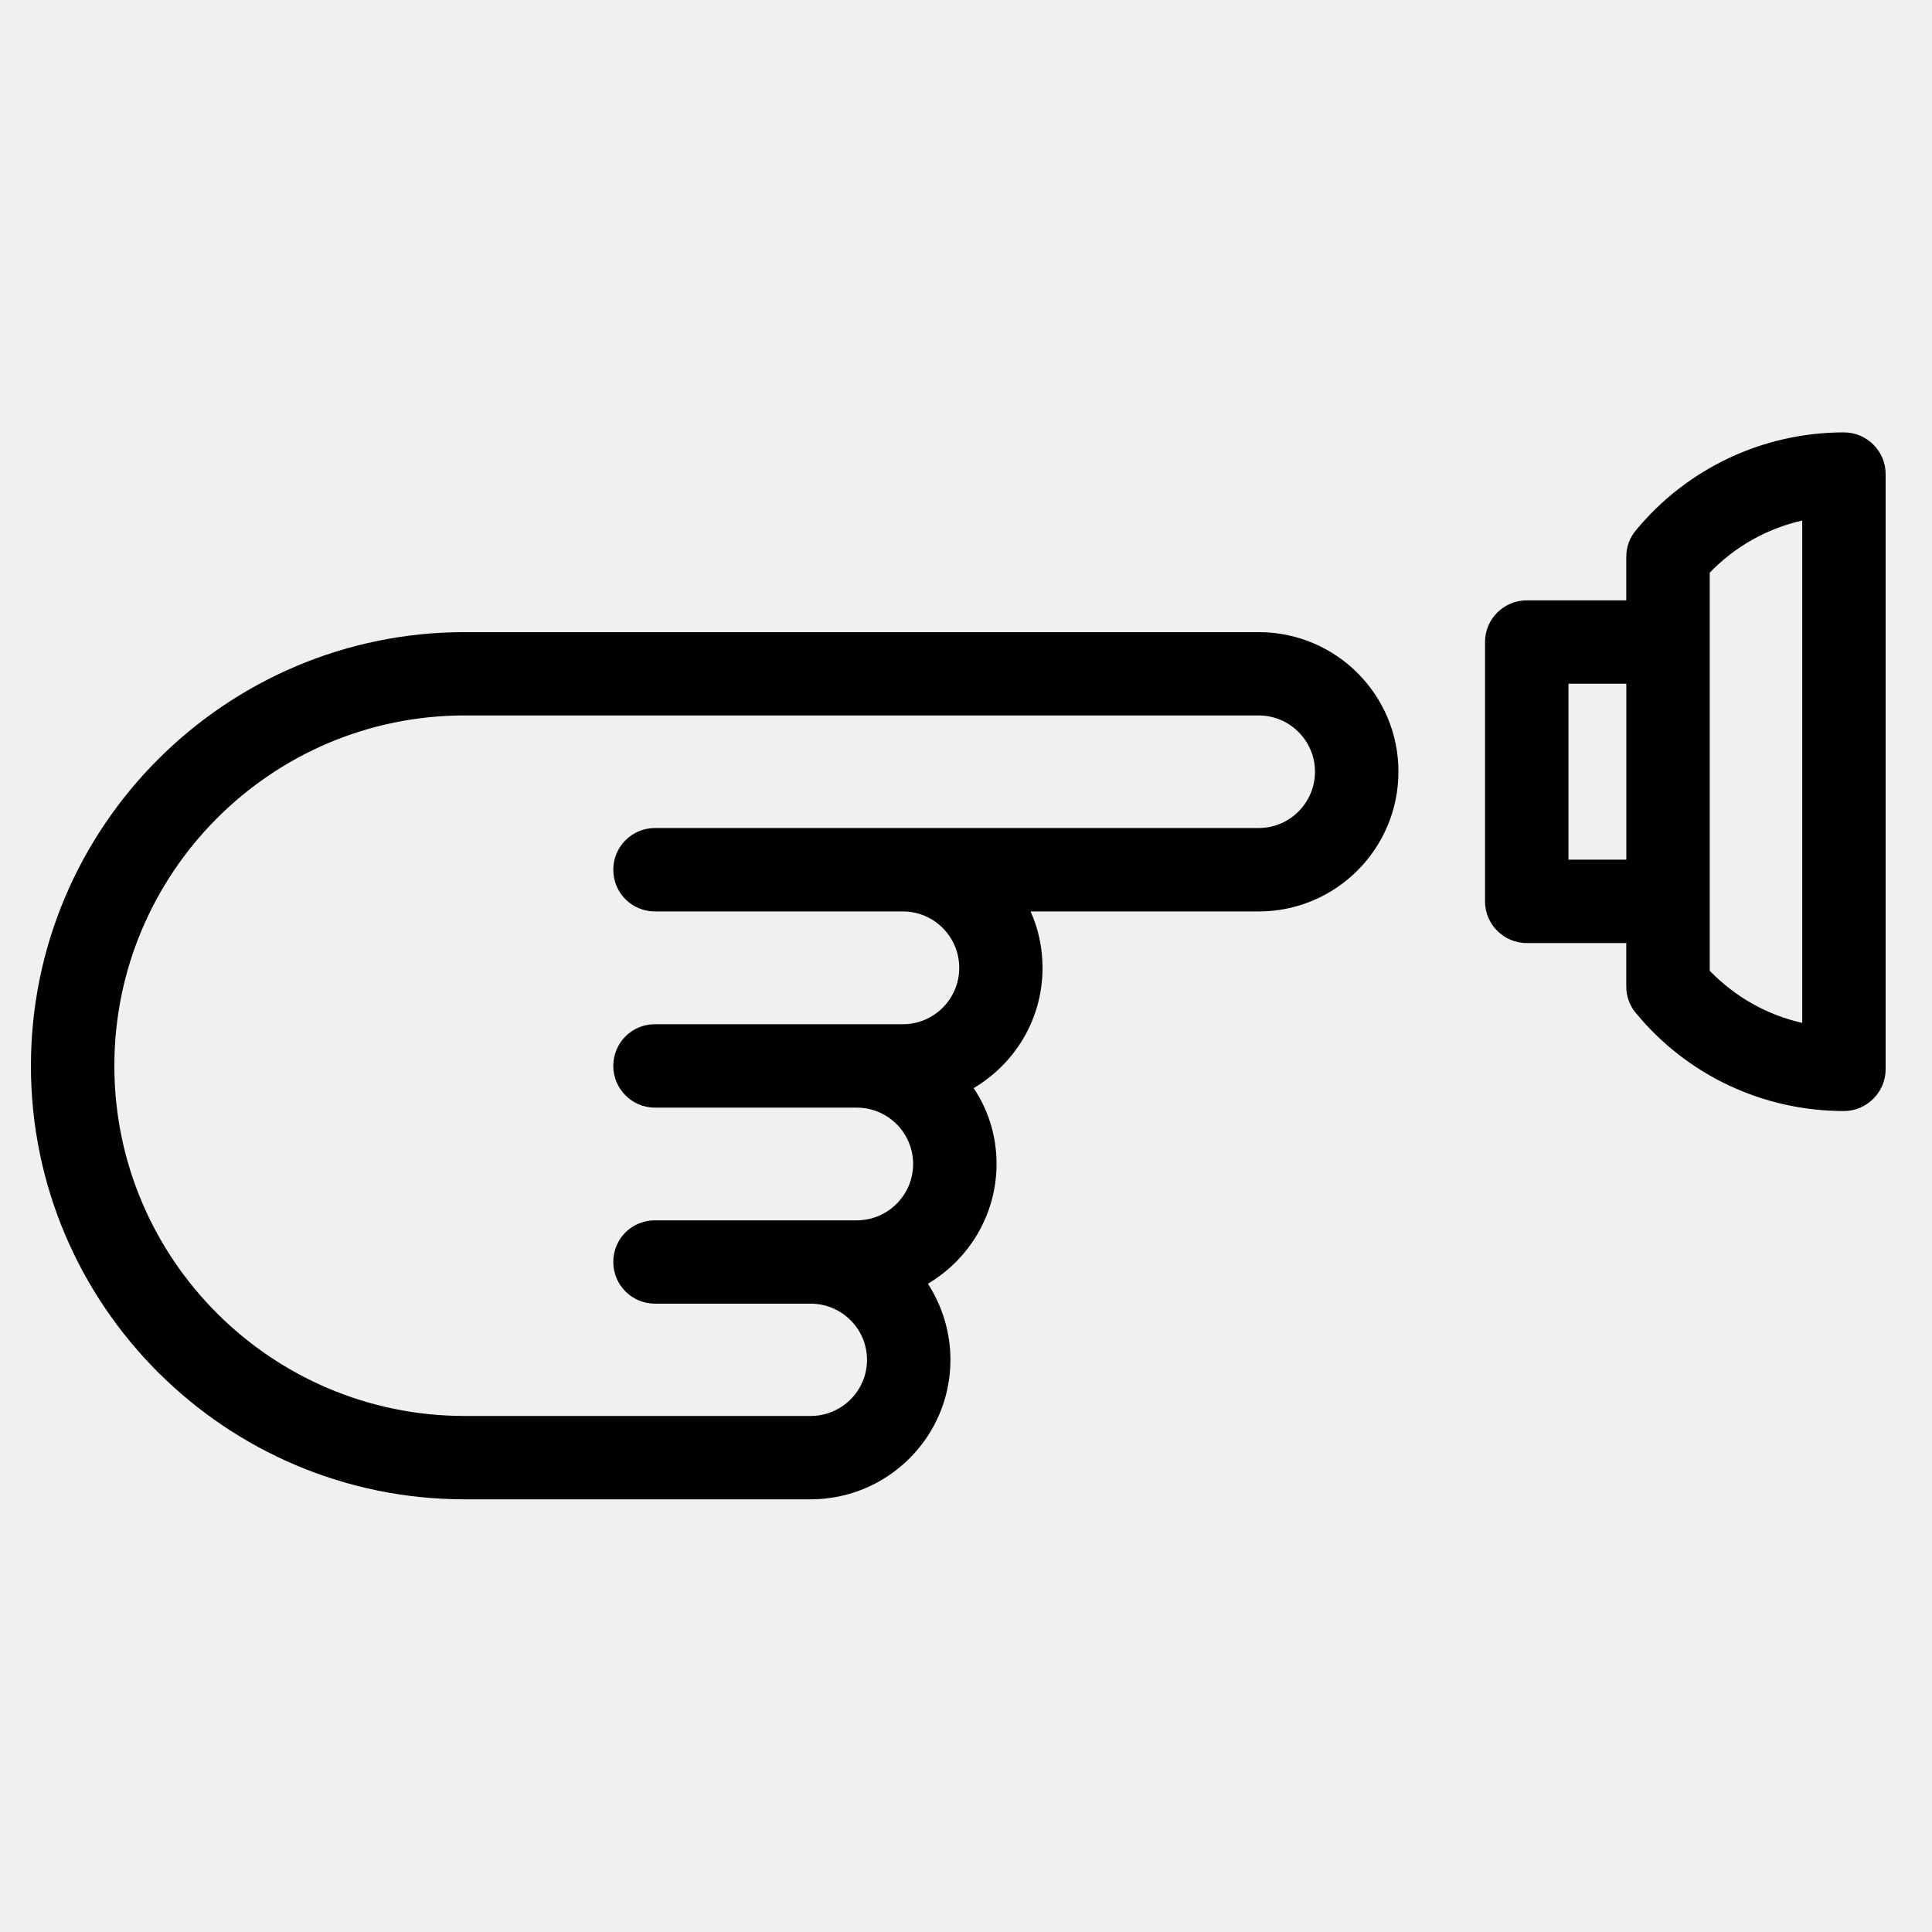
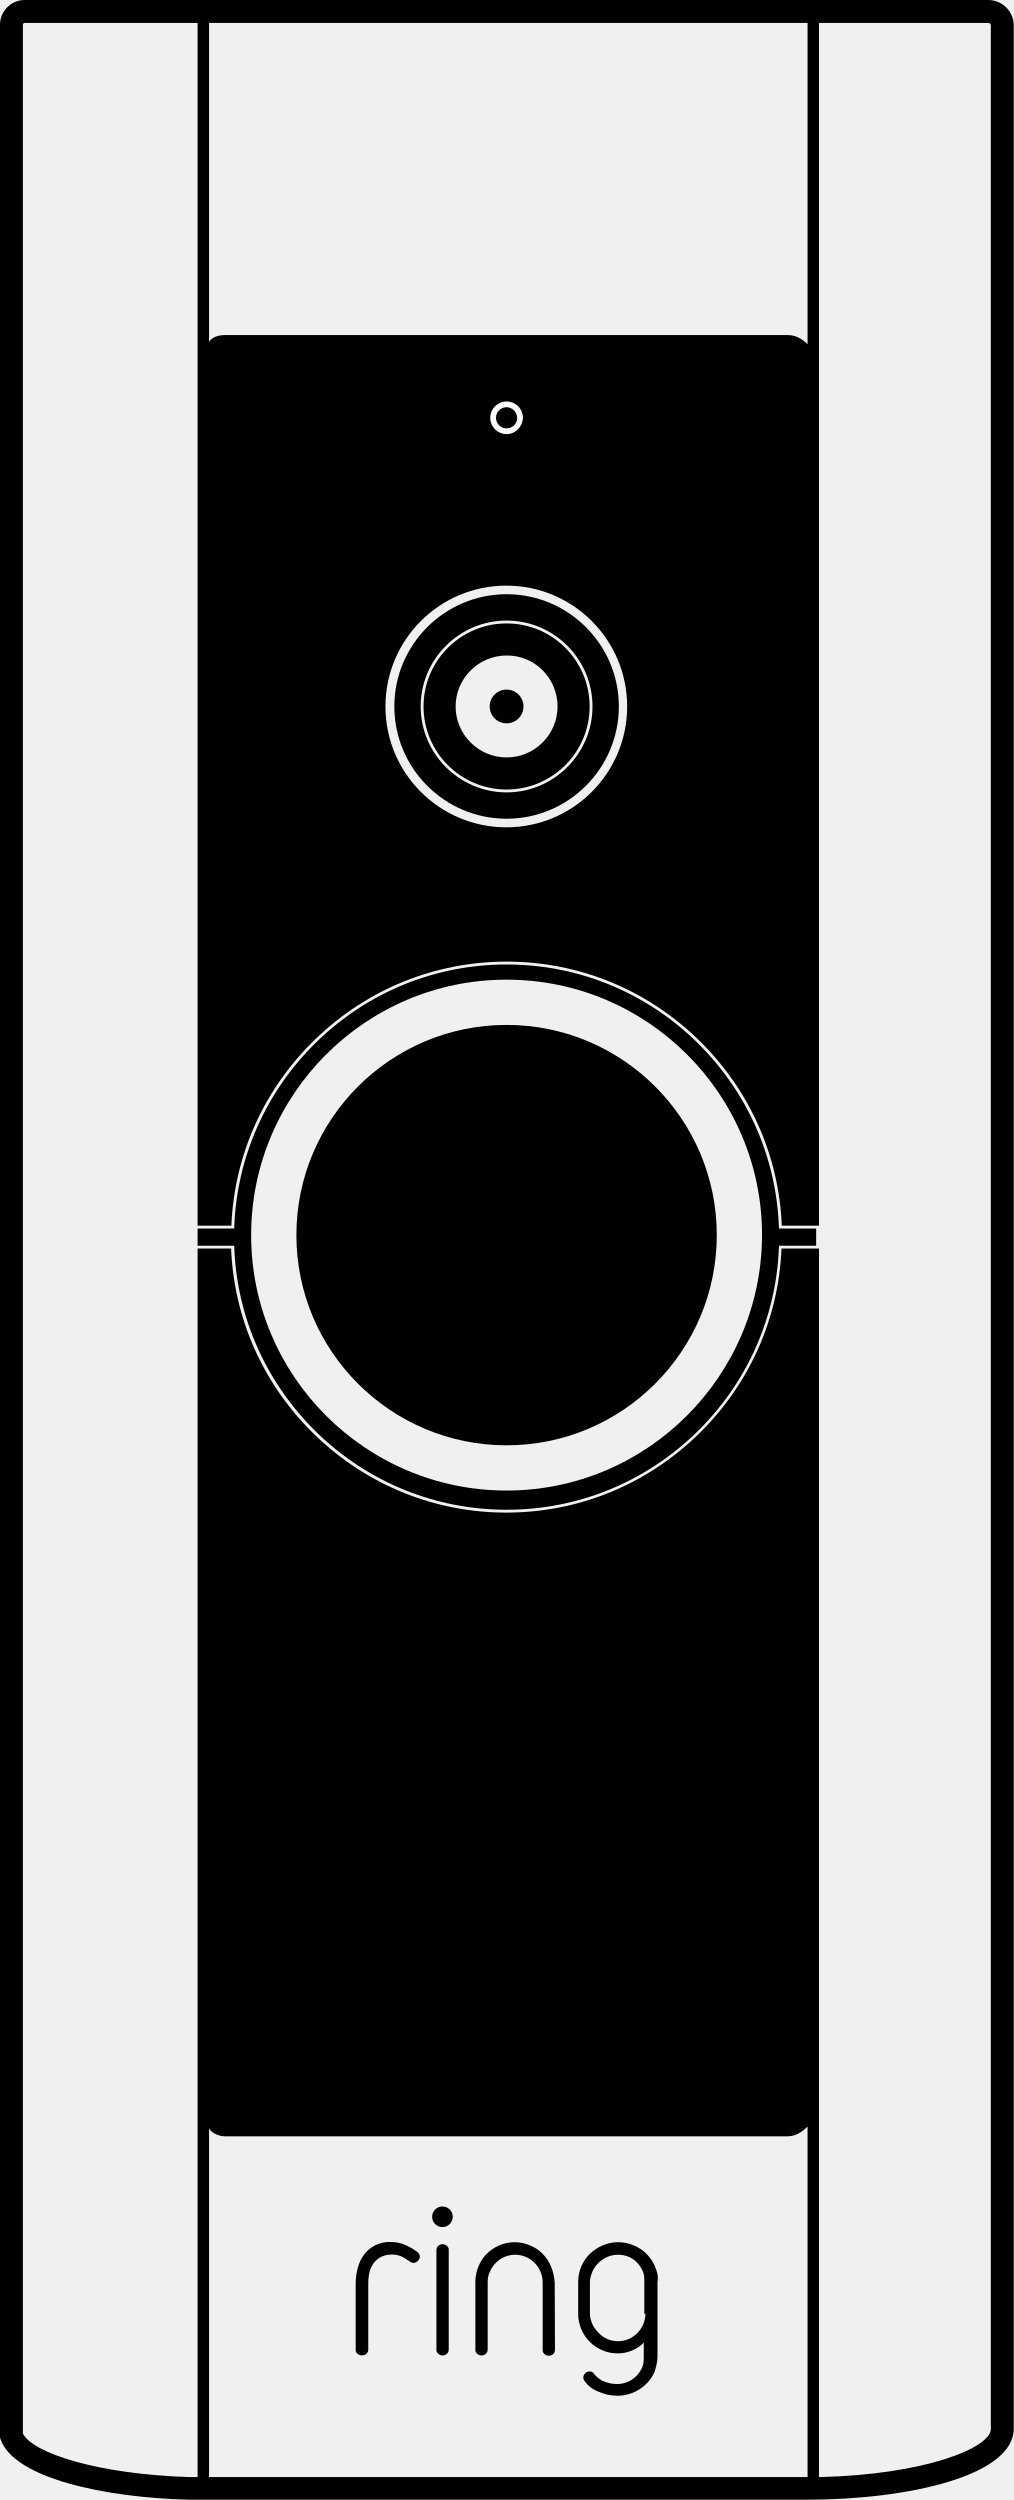
- <svg xmlns="http://www.w3.org/2000/svg" version="1.1" id="Layer_1" x="0px" y="0px" width="250px" height="250px" viewBox="0 0 250 250" enable-background="new 0 0 250 250" xml:space="preserve">
-   <path fill="#010101" d="M162.868,81.797H60.131c-30.955,0-56.129,25.177-56.129,56.129c0,30.955,25.178,56.085,56.129,56.085h44.766  c9.97,0,18.09-8.077,18.09-18.054c0-3.617-1.089-7.017-2.919-9.844c5.286-3.115,8.885-8.906,8.885-15.495  c0-3.663-1.081-7.005-2.959-9.817c5.361-3.188,8.909-8.935,8.909-15.564c0-2.599-0.537-5.061-1.542-7.295h29.507  c10.004,0,18.09-8.116,18.09-18.09C180.958,89.885,172.872,81.797,162.868,81.797z M162.868,107.146H84.756  c-2.999,0-5.397,2.426-5.397,5.397c0,2.995,2.402,5.397,5.397,5.397h32.073c4.032,0,7.295,3.268,7.295,7.295  c0,4.032-3.263,7.299-7.295,7.299H84.756c-2.999,0-5.397,2.41-5.397,5.395c0,2.955,2.402,5.4,5.397,5.4h26.107  c4.032,0,7.295,3.268,7.295,7.292c0,4.011-3.263,7.29-7.295,7.29H84.756c-2.999,0-5.397,2.368-5.397,5.389  c0,2.97,2.402,5.393,5.397,5.393h20.141c4.032,0,7.295,3.281,7.295,7.264c0,3.999-3.263,7.268-7.295,7.268H60.131  c-25.013,0-45.334-20.321-45.334-45.295c0-25.01,20.321-45.352,45.334-45.352h102.737c4.027,0,7.291,3.281,7.291,7.272  C170.159,103.879,166.896,107.146,162.868,107.146z M238.605,55.95c-10.421,0-20.265,4.625-26.9,12.649  c-0.837,0.977-1.265,2.184-1.265,3.459v5.626h-12.877c-2.96,0-5.402,2.402-5.402,5.397v33.555c0,2.995,2.442,5.397,5.402,5.397  h12.877v5.643c0,1.229,0.428,2.462,1.265,3.438c6.636,8.051,16.479,12.654,26.9,12.654c2.954,0,5.396-2.446,5.396-5.402V61.343  C244.002,58.361,241.56,55.95,238.605,55.95z M210.444,111.238h-7.484V88.475h7.484V111.238z M233.207,132.361  c-4.554-1.03-8.688-3.358-11.968-6.745V74.1c3.279-3.387,7.414-5.714,11.968-6.743V132.361z" />
+ <svg xmlns="http://www.w3.org/2000/svg" version="1.1" id="Layer_1" x="0px" y="0px" viewBox="0 0 354 873" style="enable-background:new 0 0 354 873;" xml:space="preserve">
+   <style type="text/css">
+ 	.st0{fill:#FFFFFF;}
+ </style>
+   <g>
+     <g>
+       <circle cx="154.5" cy="774.1" r="3.6" />
+     </g>
+     <g>
+       <path d="M141.2,783.8c-1.5-0.6-3.1-0.9-4.7-0.9c-1.8-0.1-3.7,0.3-5.4,1.1c-1.5,0.8-2.8,1.8-3.8,3.1c-1.1,1.4-1.8,2.9-2.3,4.6    c-0.5,1.8-0.8,3.7-0.8,5.6v23.1c-0.1,0.6,0.2,1.2,0.7,1.6c0.4,0.3,0.9,0.5,1.5,0.5c0.5,0,1-0.2,1.5-0.5c0.5-0.4,0.7-1,0.7-1.6    v-23.1c0-3.2,0.7-5.7,2.2-7.4s3.4-2.6,6-2.6c2-0.1,3.9,0.7,5.5,1.9c0.1,0.1,0.1,0.1,0.2,0.1c0.1,0.1,0.1,0.1,0.2,0.1l0.1,0.1    c0.4,0.4,0.9,0.6,1.5,0.7c0.6,0,1.1-0.2,1.6-0.7c0.4-0.4,0.7-0.9,0.7-1.5s-0.3-1.1-0.7-1.5C144.1,785.2,142.7,784.4,141.2,783.8z" />
+     </g>
+     <g>
+       <path d="M153.1,784.2c-0.5,0.4-0.7,1-0.7,1.6v34.6c-0.1,0.6,0.2,1.2,0.7,1.6c0.8,0.7,2.1,0.7,2.9,0c0.5-0.4,0.7-1,0.7-1.6v-34.6    c0.1-0.6-0.2-1.2-0.7-1.6C155.1,783.5,153.9,783.5,153.1,784.2z" />
+     </g>
+     <g>
+       <path d="M192.4,791.4c-1.4-3.3-4-6-7.3-7.3c-3.5-1.5-7.4-1.5-10.8,0c-1.6,0.7-3.1,1.7-4.3,2.9s-2.3,2.8-2.9,4.4    c-0.7,1.7-1.1,3.5-1.1,5.4v23.6c-0.1,0.6,0.2,1.2,0.7,1.6c0.8,0.7,2.1,0.7,2.9,0c0.5-0.4,0.7-1,0.7-1.6v-23.5    c0-1.3,0.2-2.5,0.8-3.7c1-2.3,2.8-4.1,5.1-5.1c2.4-1,5-1,7.4,0c2.3,1,4.1,2.8,5.1,5.1c0.5,1.2,0.8,2.4,0.8,3.7v23.6    c-0.1,0.6,0.2,1.2,0.7,1.6c0.8,0.7,2.1,0.7,2.9,0c0.5-0.4,0.7-1,0.7-1.6l-0.1-23.6C193.5,794.9,193.1,793,192.4,791.4z" />
+     </g>
+   </g>
+   <g>
+     <path d="M228.7,791.4c-1.4-3.3-4.1-6-7.4-7.3c-3.5-1.5-7.4-1.5-10.9,0c-1.6,0.7-3.1,1.7-4.4,2.9c-1.2,1.2-2.3,2.8-3,4.4   c-0.7,1.7-1.1,3.5-1.1,5.4V808c0,1.8,0.4,3.7,1.1,5.4c1.4,3.3,4,5.9,7.3,7.3c1.7,0.8,3.6,1.1,5.4,1.1c1.8,0,3.3-0.3,5-1   c1.6-0.7,3.1-1.6,4.1-2.8v4.9c0,1.3,0,2.5-0.5,3.7c-1,2.3-2.7,4.1-5,5.1c-1.2,0.5-2.4,0.8-3.7,0.8c-1.4,0-2.8-0.2-4.1-0.7   c-1.4-0.4-2.5-1.2-3.5-2.2l-0.3-0.3c-0.1-0.1-0.1-0.1-0.1-0.2c-0.2-0.3-0.5-0.6-0.8-0.8c-0.3-0.1-0.6-0.2-0.9-0.2   c-0.5,0-1.1,0.2-1.5,0.6c-0.4,0.4-0.7,0.9-0.7,1.5c0,0.4,0.1,0.9,0.4,1.2c0.6,0.9,1.4,1.7,2.2,2.3c0.9,0.7,1.9,1.2,3,1.6   c1,0.4,2.1,0.8,3.3,1c1,0.2,2.1,0.3,3.1,0.3c1.8,0,3.7-0.4,5.4-1.1c3.3-1.4,6.1-4,7.5-7.3c0.5-1.7,1-3.5,1-5.4v-26   C230,794.9,229.4,793.1,228.7,791.4z M225,808h0.4c0,1-0.3,2.5-0.8,3.7c-1,2.3-2.8,4.1-5.1,5.1c-2.4,1-5,1-7.4,0   c-1.1-0.5-2.2-1.2-3-2.1c-0.9-0.9-1.7-1.9-2.2-3c-0.5-1.2-0.9-2.4-0.9-3.7v-11.1c0-1.3,0.4-2.5,0.9-3.7c1-2.3,2.9-4.1,5.2-5.1   c2.4-1,5.1-1,7.5,0c2.3,1,3.9,2.8,4.9,5.1c0.5,1.2,0.5,2.4,0.5,3.7L225,808L225,808z" />
+   </g>
+   <g>
+     <path d="M345.1,0H8.6C3.9,0,0,3.9,0,8.6v842.6l0.2,0.6c4.7,13.6,36.4,20.4,65.9,21.1h215.5c36,0,72.4-8.5,72.4-24.8V8.9   C354,4,350,0,345.1,0z M78.7,117c-2.4,0-4.7,0.7-5.7,2.4V8h209v112.2c-2-2-4.3-3.2-7-3.2H78.7z M219,246.7   c0,23.3-18.9,42.2-42.2,42.2s-42.2-18.9-42.2-42.2s18.9-42.2,42.2-42.2S219,223.4,219,246.7z M73,865V743.3c1,1.6,3.3,2.7,5.7,2.7   H275c2.7,0,5-1.4,7-3.4V865c-0.1,0-0.3,0-0.4,0H73z M346,848.2c0,6.6-23.2,16-60,16.8V436h-13.1c-1,24.7-11.4,47.8-29.3,65.1   c-18.1,17.5-41.8,27.1-66.8,27.1s-48.7-9.6-66.8-27.1c-17.9-17.3-28.3-40.4-29.3-65.1H69v429h-2.8C34,864,11.4,856.6,8,849.8V8.6   C8,8.3,8.3,8,8.6,8H69v420h11.8c1-24.7,11.4-47.8,29.3-65.1c18.1-17.5,41.8-27.1,66.8-27.1s48.7,9.6,66.8,27.1   c17.9,17.3,28.3,40.4,29.3,65.1h13V8h59.1c0.5,0,0.9,0.4,0.9,0.9V848.2z" />
+     <path d="M272,428.5c-0.9-24.6-11.2-47.6-29-64.9c-17.9-17.3-41.3-26.8-66.1-26.8s-48.2,9.5-66.1,26.8c-17.8,17.2-28.1,40.3-29,64.9   v0.5H69v6h12.8v0.5c0.9,24.6,11.2,47.6,29,64.9c17.9,17.3,41.3,26.8,66.1,26.8s48.2-9.5,66.1-26.8c17.8-17.2,28.1-40.3,29-64.9V435   h13v-6h-13V428.5z M176.9,520.5c-49.2,0-89.2-40-89.2-89.2s40-89.2,89.2-89.2s89.2,40,89.2,89.2C266,480.5,226,520.5,176.9,520.5z" />
+     <path d="M176.9,357.9c-40.5,0-73.4,32.9-73.4,73.4s32.9,73.4,73.4,73.4s73.4-32.9,73.4-73.4S217.4,357.9,176.9,357.9z" />
+     <path d="M137.7,246.7c0,21.6,17.6,39.2,39.2,39.2s39.2-17.6,39.2-39.2s-17.6-39.2-39.2-39.2S137.7,225.1,137.7,246.7z M206.9,246.7   c0,16.5-13.5,30-30,30s-30-13.5-30-30s13.5-30,30-30S206.9,230.1,206.9,246.7z" />
+     <path d="M147.9,246.7c0,16,13,29,29,29s29-13,29-29s-13-29-29-29S147.9,230.7,147.9,246.7z M194.7,246.7c0,9.8-8,17.8-17.8,17.8   s-17.8-8-17.8-17.8s8-17.8,17.8-17.8C186.7,228.8,194.7,236.8,194.7,246.7z" />
+     <ellipse cx="176.9" cy="246.7" rx="5.9" ry="5.9" />
+   </g>
+   <path class="st0" d="M176.9,151.6c-3.1,0-5.7-2.5-5.7-5.7c0-3.1,2.5-5.7,5.7-5.7c3.1,0,5.7,2.5,5.7,5.7  C182.5,149,180,151.6,176.9,151.6z M176.9,142.2c-2,0-3.7,1.6-3.7,3.7c0,2,1.6,3.7,3.7,3.7c2,0,3.7-1.6,3.7-3.7  C180.5,143.9,178.9,142.2,176.9,142.2z" />
</svg>
